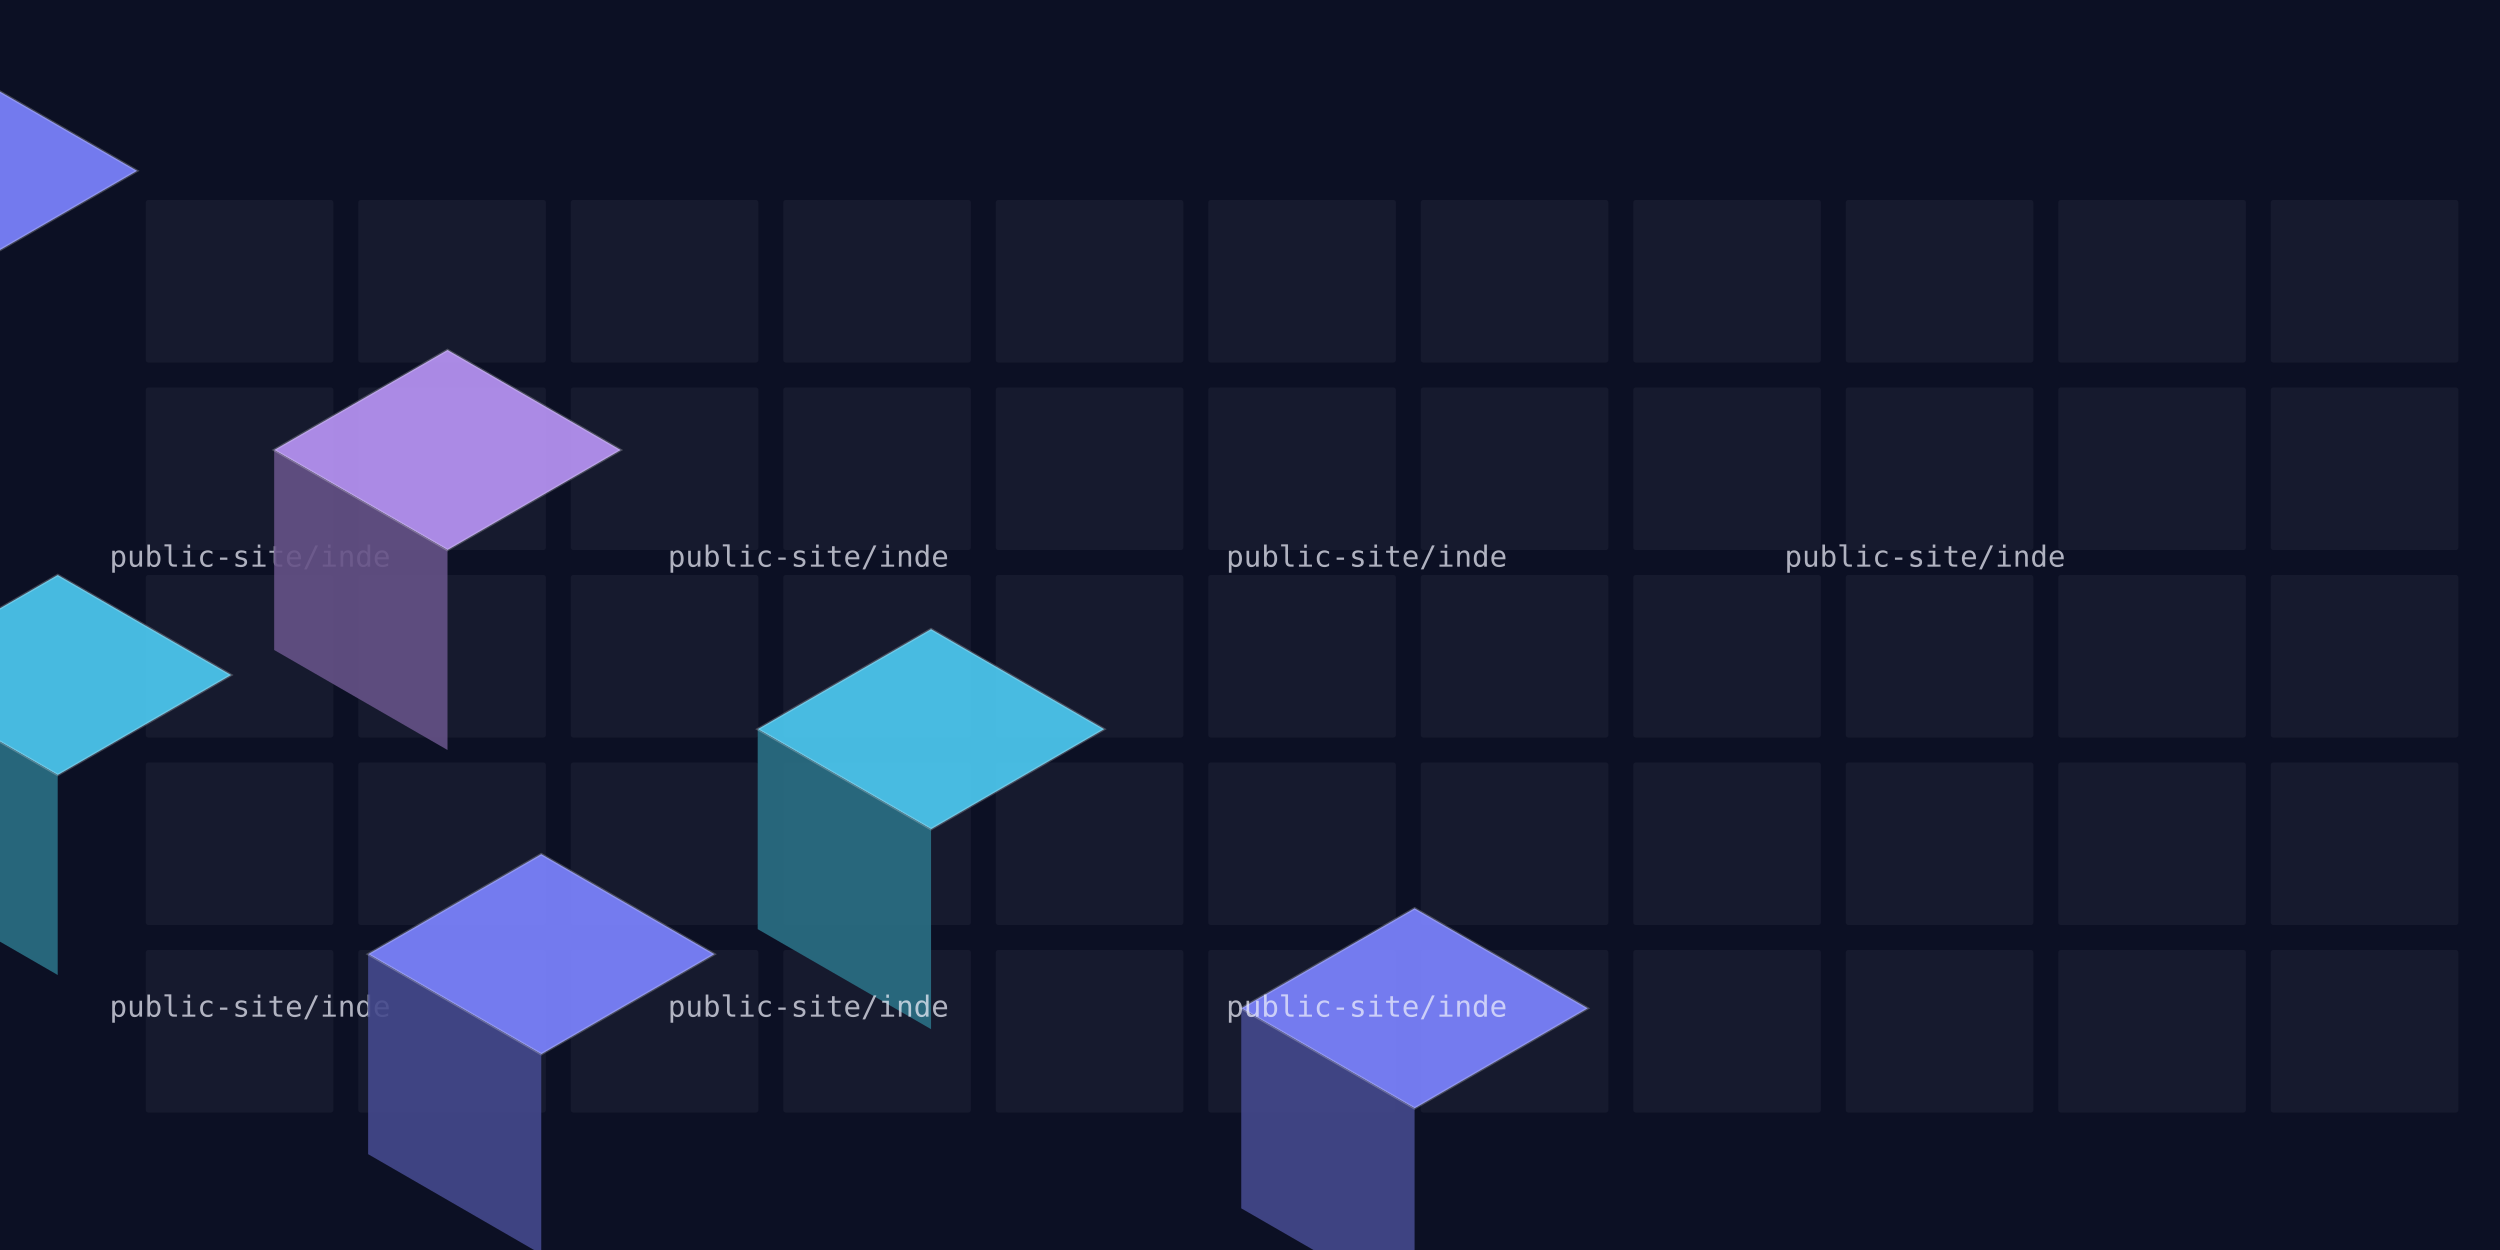
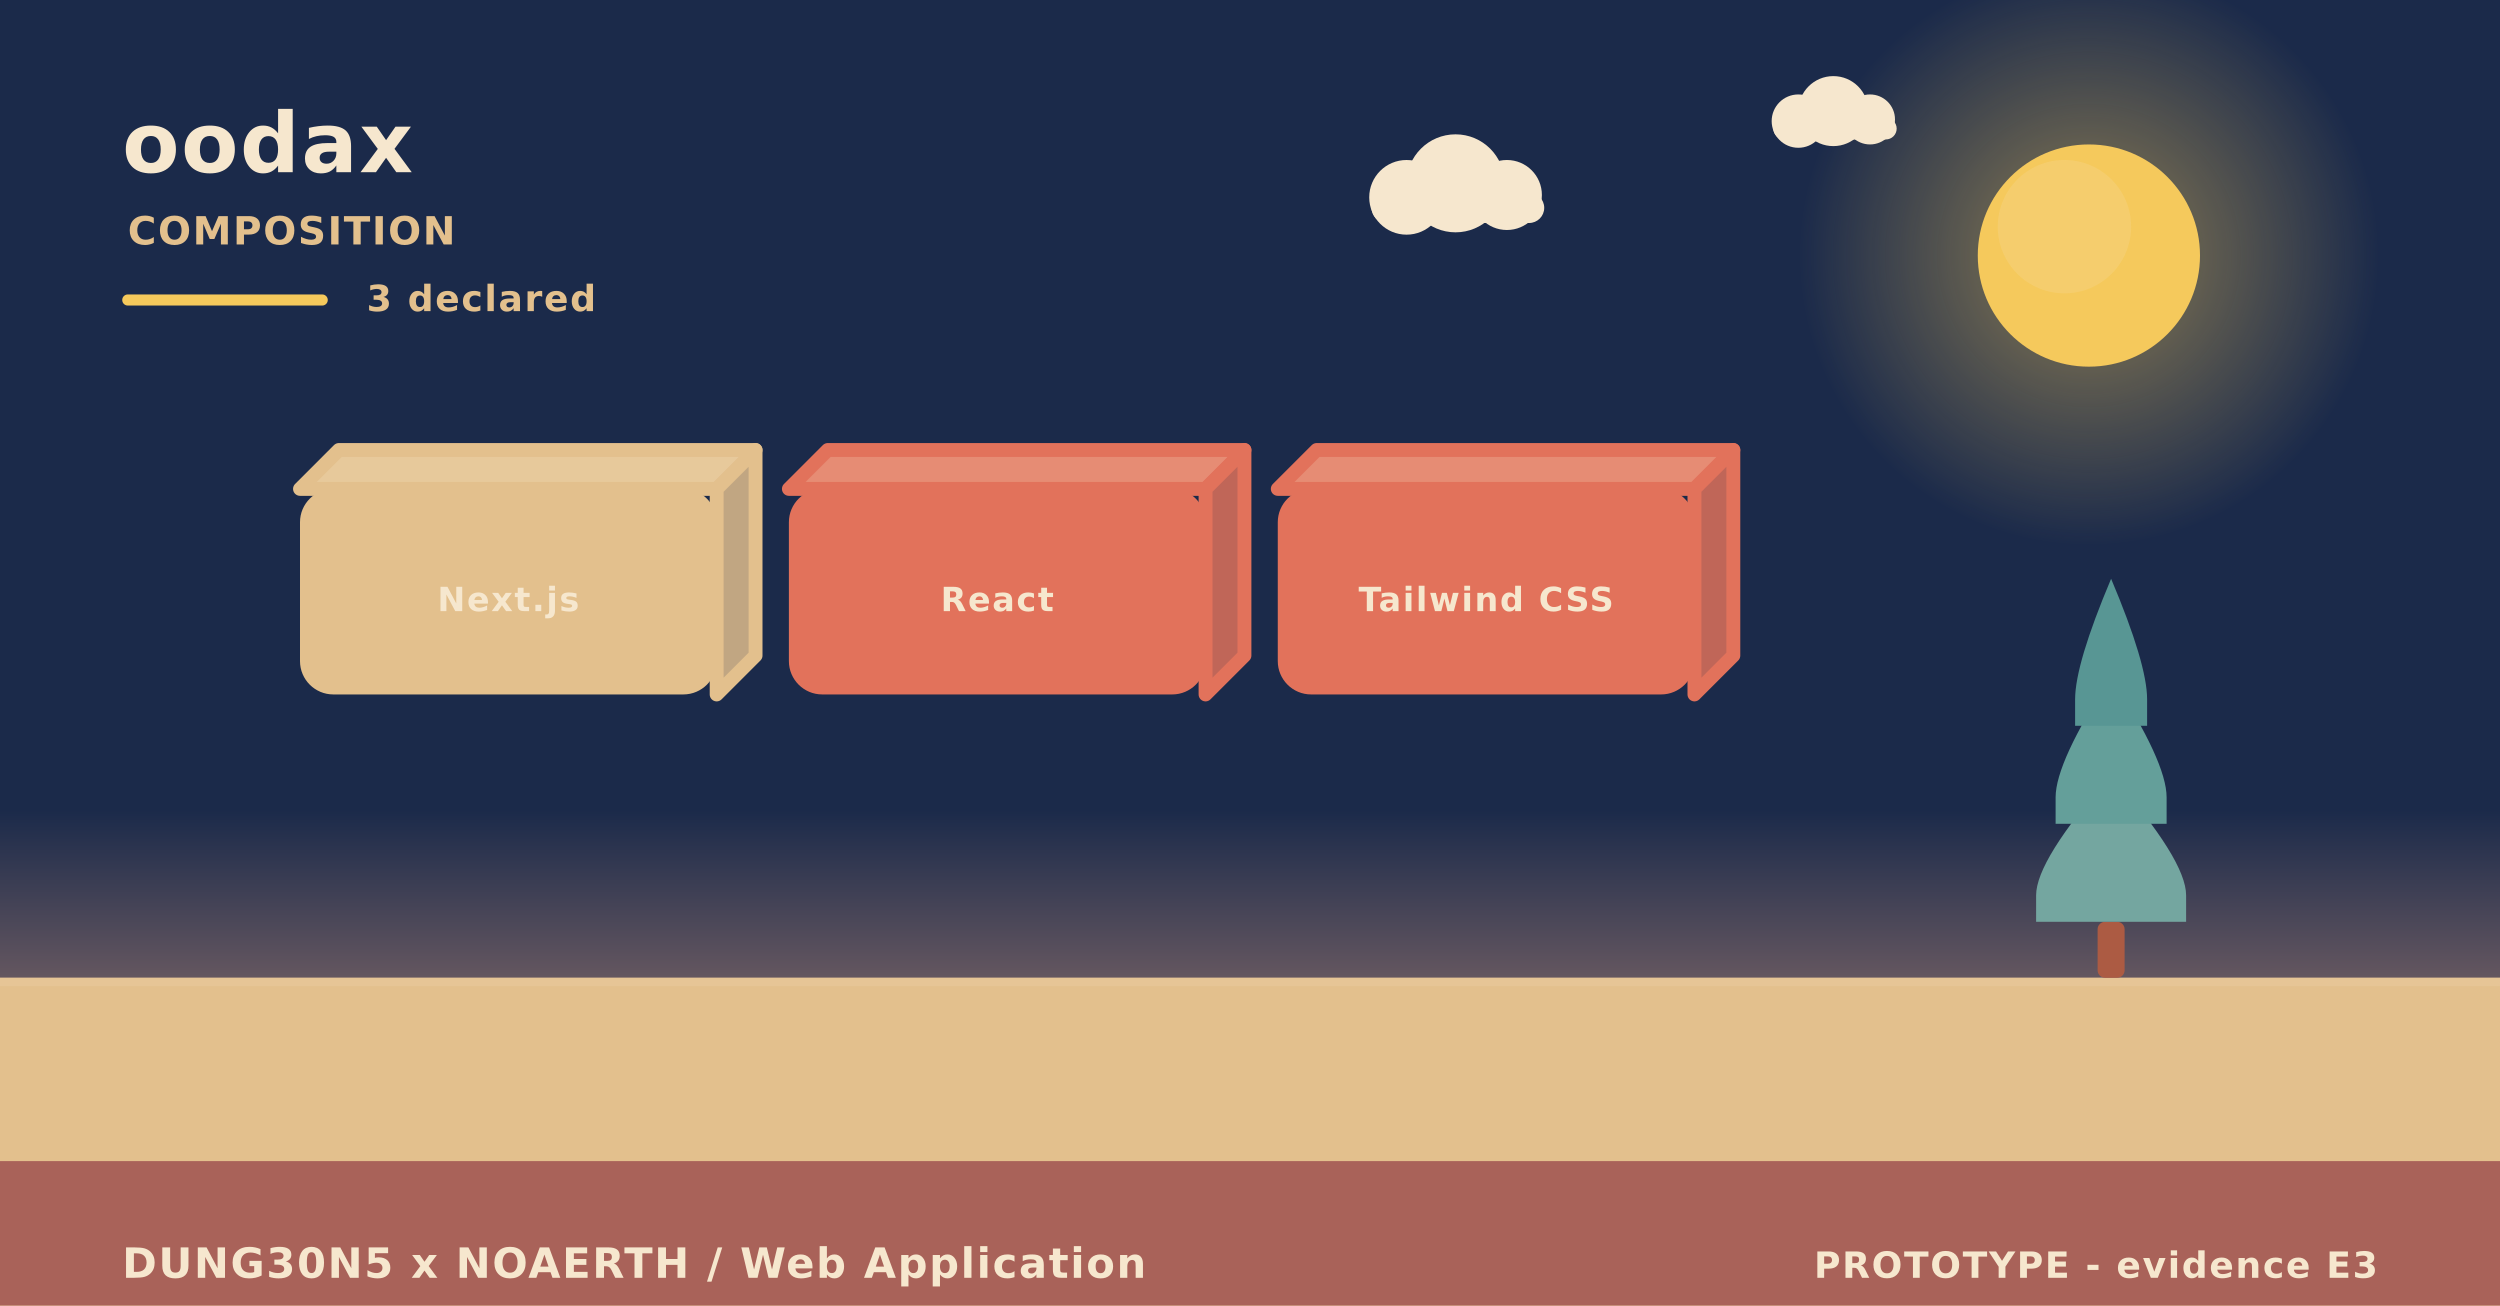
- <svg xmlns="http://www.w3.org/2000/svg" viewBox="0 0 1200 600" width="1200" height="600" role="img" aria-label="oodax component map">
-   <rect width="1200" height="600" fill="#0c1024" />
-   <defs>
-     <linearGradient id="gc" x1="0" y1="0" x2="1" y2="1">
-       <stop offset="0%" stop-color="#7c83ff" />
-       <stop offset="100%" stop-color="#b794f4" />
-     </linearGradient>
-   </defs>
-   <rect x="70.00" y="96.00" width="90.00" height="78.00" rx="1.20" fill="#eef0fb" opacity="0.05" />
-   <rect x="172.00" y="96.00" width="90.00" height="78.00" rx="1.20" fill="#eef0fb" opacity="0.05" />
-   <rect x="274.00" y="96.00" width="90.00" height="78.00" rx="1.20" fill="#eef0fb" opacity="0.05" />
-   <rect x="376.00" y="96.00" width="90.00" height="78.00" rx="1.20" fill="#eef0fb" opacity="0.05" />
-   <rect x="478.00" y="96.00" width="90.00" height="78.00" rx="1.20" fill="#eef0fb" opacity="0.05" />
-   <rect x="580.00" y="96.00" width="90.00" height="78.00" rx="1.20" fill="#eef0fb" opacity="0.05" />
-   <rect x="682.00" y="96.00" width="90.00" height="78.00" rx="1.20" fill="#eef0fb" opacity="0.05" />
-   <rect x="784.00" y="96.00" width="90.00" height="78.00" rx="1.20" fill="#eef0fb" opacity="0.05" />
-   <rect x="886.00" y="96.00" width="90.00" height="78.00" rx="1.20" fill="#eef0fb" opacity="0.05" />
-   <rect x="988.00" y="96.00" width="90.00" height="78.00" rx="1.20" fill="#eef0fb" opacity="0.05" />
-   <rect x="1090.00" y="96.00" width="90.00" height="78.00" rx="1.20" fill="#eef0fb" opacity="0.05" />
-   <rect x="70.00" y="186.00" width="90.00" height="78.00" rx="1.20" fill="#eef0fb" opacity="0.05" />
-   <rect x="172.00" y="186.00" width="90.00" height="78.00" rx="1.20" fill="#eef0fb" opacity="0.05" />
-   <rect x="274.00" y="186.00" width="90.00" height="78.00" rx="1.20" fill="#eef0fb" opacity="0.05" />
-   <rect x="376.00" y="186.00" width="90.00" height="78.00" rx="1.20" fill="#eef0fb" opacity="0.05" />
-   <rect x="478.00" y="186.00" width="90.00" height="78.00" rx="1.20" fill="#eef0fb" opacity="0.05" />
-   <rect x="580.00" y="186.00" width="90.00" height="78.00" rx="1.20" fill="#eef0fb" opacity="0.05" />
-   <rect x="682.00" y="186.00" width="90.00" height="78.00" rx="1.20" fill="#eef0fb" opacity="0.05" />
-   <rect x="784.00" y="186.00" width="90.00" height="78.00" rx="1.20" fill="#eef0fb" opacity="0.05" />
-   <rect x="886.00" y="186.00" width="90.00" height="78.00" rx="1.20" fill="#eef0fb" opacity="0.05" />
-   <rect x="988.00" y="186.00" width="90.00" height="78.00" rx="1.20" fill="#eef0fb" opacity="0.05" />
-   <rect x="1090.00" y="186.00" width="90.00" height="78.00" rx="1.20" fill="#eef0fb" opacity="0.05" />
-   <rect x="70.00" y="276.00" width="90.00" height="78.00" rx="1.20" fill="#eef0fb" opacity="0.05" />
-   <rect x="172.00" y="276.00" width="90.00" height="78.00" rx="1.20" fill="#eef0fb" opacity="0.05" />
-   <rect x="274.00" y="276.00" width="90.00" height="78.00" rx="1.20" fill="#eef0fb" opacity="0.05" />
-   <rect x="376.00" y="276.00" width="90.00" height="78.00" rx="1.20" fill="#eef0fb" opacity="0.05" />
-   <rect x="478.00" y="276.00" width="90.00" height="78.00" rx="1.20" fill="#eef0fb" opacity="0.05" />
-   <rect x="580.00" y="276.00" width="90.00" height="78.00" rx="1.20" fill="#eef0fb" opacity="0.05" />
-   <rect x="682.00" y="276.00" width="90.00" height="78.00" rx="1.20" fill="#eef0fb" opacity="0.05" />
-   <rect x="784.00" y="276.00" width="90.00" height="78.00" rx="1.20" fill="#eef0fb" opacity="0.05" />
-   <rect x="886.00" y="276.00" width="90.00" height="78.00" rx="1.20" fill="#eef0fb" opacity="0.05" />
-   <rect x="988.00" y="276.00" width="90.00" height="78.00" rx="1.20" fill="#eef0fb" opacity="0.05" />
-   <rect x="1090.00" y="276.00" width="90.00" height="78.00" rx="1.20" fill="#eef0fb" opacity="0.05" />
-   <rect x="70.00" y="366.00" width="90.00" height="78.00" rx="1.20" fill="#eef0fb" opacity="0.05" />
-   <rect x="172.00" y="366.00" width="90.00" height="78.00" rx="1.20" fill="#eef0fb" opacity="0.05" />
-   <rect x="274.00" y="366.00" width="90.00" height="78.00" rx="1.20" fill="#eef0fb" opacity="0.05" />
-   <rect x="376.00" y="366.00" width="90.00" height="78.00" rx="1.20" fill="#eef0fb" opacity="0.05" />
-   <rect x="478.00" y="366.00" width="90.00" height="78.00" rx="1.20" fill="#eef0fb" opacity="0.05" />
-   <rect x="580.00" y="366.00" width="90.00" height="78.00" rx="1.20" fill="#eef0fb" opacity="0.05" />
-   <rect x="682.00" y="366.00" width="90.00" height="78.00" rx="1.20" fill="#eef0fb" opacity="0.05" />
-   <rect x="784.00" y="366.00" width="90.00" height="78.00" rx="1.20" fill="#eef0fb" opacity="0.05" />
-   <rect x="886.00" y="366.00" width="90.00" height="78.00" rx="1.20" fill="#eef0fb" opacity="0.05" />
-   <rect x="988.00" y="366.00" width="90.00" height="78.00" rx="1.20" fill="#eef0fb" opacity="0.05" />
-   <rect x="1090.00" y="366.00" width="90.00" height="78.00" rx="1.20" fill="#eef0fb" opacity="0.05" />
-   <rect x="70.00" y="456.00" width="90.00" height="78.00" rx="1.20" fill="#eef0fb" opacity="0.05" />
-   <rect x="172.00" y="456.00" width="90.00" height="78.00" rx="1.20" fill="#eef0fb" opacity="0.05" />
-   <rect x="274.00" y="456.00" width="90.00" height="78.00" rx="1.20" fill="#eef0fb" opacity="0.05" />
-   <rect x="376.00" y="456.00" width="90.00" height="78.00" rx="1.20" fill="#eef0fb" opacity="0.05" />
-   <rect x="478.00" y="456.00" width="90.00" height="78.00" rx="1.20" fill="#eef0fb" opacity="0.05" />
-   <rect x="580.00" y="456.00" width="90.00" height="78.00" rx="1.20" fill="#eef0fb" opacity="0.05" />
-   <rect x="682.00" y="456.00" width="90.00" height="78.00" rx="1.20" fill="#eef0fb" opacity="0.05" />
-   <rect x="784.00" y="456.00" width="90.00" height="78.00" rx="1.20" fill="#eef0fb" opacity="0.05" />
-   <rect x="886.00" y="456.00" width="90.00" height="78.00" rx="1.20" fill="#eef0fb" opacity="0.05" />
-   <rect x="988.00" y="456.00" width="90.00" height="78.00" rx="1.20" fill="#eef0fb" opacity="0.05" />
-   <rect x="1090.00" y="456.00" width="90.00" height="78.00" rx="1.20" fill="#eef0fb" opacity="0.05" />
-   <g transform="rotate(0 120 140)">
-     <polygon points="-17.3,34.0 65.8,82.0 -17.3,130.0 -100.5,82.0" fill="#7c83ff" opacity="0.92" />
-     <polygon points="-100.5,82.0 -17.3,130.0 -17.3,226.0 -100.5,178.0" fill="#44488c" opacity="0.9" />
-     <polygon points="-17.3,34.0 65.8,82.0 -17.3,130.0 -100.5,82.0" fill="none" stroke="rgba(255,255,255,0.220)" stroke-width="1.2" />
+ <svg xmlns="http://www.w3.org/2000/svg" width="900" height="470" viewBox="0 0 900 470" role="img" aria-label="oodax - how it is composed">
+   <linearGradient id="skyc" x1="0" y1="0" x2="0" y2="1">
+     <stop offset="0" stop-color="#1b2a4a" />
+     <stop offset="0.62" stop-color="#1b2a4a" />
+     <stop offset="1" stop-color="#f3ad8a" />
+   </linearGradient>
+   <rect width="900" height="470" fill="url(#skyc)" />
+   <radialGradient id="sunc">
+     <stop offset="0.35" stop-color="#f5c95c" stop-opacity="0.34" />
+     <stop offset="1" stop-color="#f5c95c" stop-opacity="0" />
+   </radialGradient>
+   <circle cx="752" cy="92" r="104" fill="url(#sunc)" />
+   <circle cx="752" cy="92" r="40" fill="#f5c95c" />
+   <circle cx="743.2" cy="81.6" r="24" fill="#f5d27e" opacity="0.5" />
+   <g>
+     <circle cx="524" cy="66" r="17.64" fill="#f6e7ce" />
+     <circle cx="506.36" cy="71.04" r="13.44" fill="#f6e7ce" />
+     <circle cx="542.48" cy="70.2" r="12.6" fill="#f6e7ce" />
+     <rect x="493.76" y="69.36" width="62.16" height="10.92" rx="5.46" fill="#f6e7ce" />
  </g>
-   <text x="120" y="272" font-family="ui-monospace,Menlo,monospace" font-size="14" fill="rgba(238,240,251,0.720)" text-anchor="middle">public-site/inde</text>
-   <g transform="rotate(0 388 140)">
-     <polygon points="214.8,168.0 297.9,216.0 214.8,264.0 131.6,216.0" fill="#b794f4" opacity="0.92" />
-     <polygon points="131.6,216.0 214.8,264.0 214.8,360.0 131.6,312.0" fill="#655186" opacity="0.9" />
-     <polygon points="214.8,168.0 297.9,216.0 214.8,264.0 131.6,216.0" fill="none" stroke="rgba(255,255,255,0.220)" stroke-width="1.2" />
+   <g>
+     <circle cx="660" cy="40" r="12.6" fill="#f6e7ce" />
+     <circle cx="647.4" cy="43.6" r="9.6" fill="#f6e7ce" />
+     <circle cx="673.2" cy="43" r="9" fill="#f6e7ce" />
+     <rect x="638.4" y="42.4" width="44.4" height="7.8" rx="3.9" fill="#f6e7ce" />
  </g>
-   <text x="388" y="272" font-family="ui-monospace,Menlo,monospace" font-size="14" fill="rgba(238,240,251,0.720)" text-anchor="middle">public-site/inde</text>
-   <g transform="rotate(0 656 140)">
-     <polygon points="446.9,302.0 530.0,350.0 446.9,398.0 363.7,350.0" fill="#4cc9f0" opacity="0.92" />
-     <polygon points="363.7,350.0 446.9,398.0 446.9,494.0 363.7,446.0" fill="#2a6f84" opacity="0.9" />
-     <polygon points="446.9,302.0 530.0,350.0 446.9,398.0 363.7,350.0" fill="none" stroke="rgba(255,255,255,0.220)" stroke-width="1.2" />
-   </g>
-   <text x="656" y="272" font-family="ui-monospace,Menlo,monospace" font-size="14" fill="rgba(238,240,251,0.720)" text-anchor="middle">public-site/inde</text>
-   <g transform="rotate(0 924 140)">
-     <polygon points="679.0,436.0 762.1,484.0 679.0,532.0 595.8,484.0" fill="#7c83ff" opacity="0.92" />
-     <polygon points="595.8,484.0 679.0,532.0 679.0,628.0 595.8,580.0" fill="#44488c" opacity="0.9" />
-     <polygon points="679.0,436.0 762.1,484.0 679.0,532.0 595.8,484.0" fill="none" stroke="rgba(255,255,255,0.220)" stroke-width="1.2" />
-   </g>
-   <text x="924" y="272" font-family="ui-monospace,Menlo,monospace" font-size="14" fill="rgba(238,240,251,0.720)" text-anchor="middle">public-site/inde</text>
-   <g transform="rotate(0 120 356)">
-     <polygon points="-204.4,142.0 -121.2,190.0 -204.4,238.0 -287.5,190.0" fill="#b794f4" opacity="0.92" />
-     <polygon points="-287.5,190.0 -204.4,238.0 -204.4,334.0 -287.5,286.0" fill="#655186" opacity="0.9" />
-     <polygon points="-204.4,142.0 -121.2,190.0 -204.4,238.0 -287.5,190.0" fill="none" stroke="rgba(255,255,255,0.220)" stroke-width="1.2" />
-   </g>
-   <text x="120" y="488" font-family="ui-monospace,Menlo,monospace" font-size="14" fill="rgba(238,240,251,0.720)" text-anchor="middle">public-site/inde</text>
-   <g transform="rotate(0 388 356)">
-     <polygon points="27.7,276.0 110.9,324.0 27.7,372.0 -55.4,324.0" fill="#4cc9f0" opacity="0.92" />
-     <polygon points="-55.4,324.0 27.7,372.0 27.7,468.0 -55.4,420.0" fill="#2a6f84" opacity="0.9" />
-     <polygon points="27.7,276.0 110.9,324.0 27.7,372.0 -55.4,324.0" fill="none" stroke="rgba(255,255,255,0.220)" stroke-width="1.2" />
-   </g>
-   <text x="388" y="488" font-family="ui-monospace,Menlo,monospace" font-size="14" fill="rgba(238,240,251,0.720)" text-anchor="middle">public-site/inde</text>
-   <g transform="rotate(0 656 356)">
-     <polygon points="259.8,410.0 342.9,458.0 259.8,506.0 176.7,458.0" fill="#7c83ff" opacity="0.92" />
-     <polygon points="176.7,458.0 259.8,506.0 259.8,602.0 176.7,554.0" fill="#44488c" opacity="0.9" />
-     <polygon points="259.8,410.0 342.9,458.0 259.8,506.0 176.7,458.0" fill="none" stroke="rgba(255,255,255,0.220)" stroke-width="1.2" />
-   </g>
-   <text x="656" y="488" font-family="ui-monospace,Menlo,monospace" font-size="14" fill="rgba(238,240,251,0.720)" text-anchor="middle">public-site/inde</text>
+   <rect x="0" y="352" width="900" height="118" fill="#e3c08d" />
+   <rect x="0" y="352" width="900" height="3" fill="#e6c596" />
+   <text x="44" y="62" font-family="Verdana,DejaVu Sans,sans-serif" font-size="30" font-weight="700" letter-spacing="0.6" fill="#f6e7ce" text-anchor="start">oodax</text>
+   <text x="46" y="88" font-family="Verdana,DejaVu Sans,sans-serif" font-size="14" font-weight="700" letter-spacing="0.6" fill="#e3c08d" text-anchor="start">COMPOSITION</text>
+   <rect x="44" y="106" width="74" height="4" rx="2" fill="#f5c95c" />
+   <text x="132" y="112" font-family="Verdana,DejaVu Sans,sans-serif" font-size="13" font-weight="700" letter-spacing="0.6" fill="#e3c08d" text-anchor="start">3 declared</text>
+   <path d="M108,176 L258,176 L272,162 L122,162 Z" fill="#e7c99b" stroke="#e3c08d" stroke-width="5" stroke-linejoin="round" />
+   <path d="M258,176 L272,162 L272,236 L258,250 Z" fill="#c1a682" stroke="#e3c08d" stroke-width="5" stroke-linejoin="round" />
+   <rect x="108" y="176" width="150" height="74" rx="12" fill="#e3c08d" />
+   <text x="183" y="220" font-family="Verdana,DejaVu Sans,sans-serif" font-size="12" font-weight="700" letter-spacing="0.6" fill="#f6e7ce" text-anchor="middle">Next.js</text>
+   <path d="M284,176 L434,176 L448,162 L298,162 Z" fill="#e68c74" stroke="#e2725b" stroke-width="5" stroke-linejoin="round" />
+   <path d="M434,176 L448,162 L448,236 L434,250 Z" fill="#c06658" stroke="#e2725b" stroke-width="5" stroke-linejoin="round" />
+   <rect x="284" y="176" width="150" height="74" rx="12" fill="#e2725b" />
+   <text x="359" y="220" font-family="Verdana,DejaVu Sans,sans-serif" font-size="12" font-weight="700" letter-spacing="0.6" fill="#f6e7ce" text-anchor="middle">React</text>
+   <path d="M460,176 L610,176 L624,162 L474,162 Z" fill="#e68c74" stroke="#e2725b" stroke-width="5" stroke-linejoin="round" />
+   <path d="M610,176 L624,162 L624,236 L610,250 Z" fill="#c06658" stroke="#e2725b" stroke-width="5" stroke-linejoin="round" />
+   <rect x="460" y="176" width="150" height="74" rx="12" fill="#e2725b" />
+   <text x="535" y="220" font-family="Verdana,DejaVu Sans,sans-serif" font-size="12" font-weight="700" letter-spacing="0.6" fill="#f6e7ce" text-anchor="middle">Tailwind CSS</text>
+   <rect x="755.14" y="331.84" width="9.72" height="20.16" rx="2.7" fill="#ac5b43" />
+   <path d="M760,278.92 Q733,309.61 733,322.31 Q733,331.84 733,331.84 L787,331.84 Q787,331.84 787,322.31 Q787,309.61 760,278.92 Z" fill="#74a6a0" />
+   <path d="M760,243.64 Q740.02,274.33 740.02,287.03 Q740.02,296.56 740.02,296.56 L779.98,296.56 Q779.98,296.56 779.98,287.03 Q779.98,274.33 760,243.64 Z" fill="#649f9a" />
+   <path d="M760,208.36 Q747.04,239.05 747.04,251.75 Q747.04,261.28 747.04,261.28 L772.96,261.28 Q772.96,261.28 772.96,251.75 Q772.96,239.05 760,208.36 Z" fill="#589694" />
+   <rect x="0" y="418" width="900" height="52" rx="0" fill="#a65c56" opacity="0.94" />
+   <text x="44" y="460" font-family="Verdana,DejaVu Sans,sans-serif" font-size="15" font-weight="700" letter-spacing="0.6" fill="#f6e7ce" text-anchor="start">DUNG30N5 x NOAERTH  /  Web Application</text>
+   <text x="856" y="460" font-family="Verdana,DejaVu Sans,sans-serif" font-size="13" font-weight="700" letter-spacing="0.6" fill="#f6e7ce" text-anchor="end">PROTOTYPE  -  evidence E3</text>
</svg>
